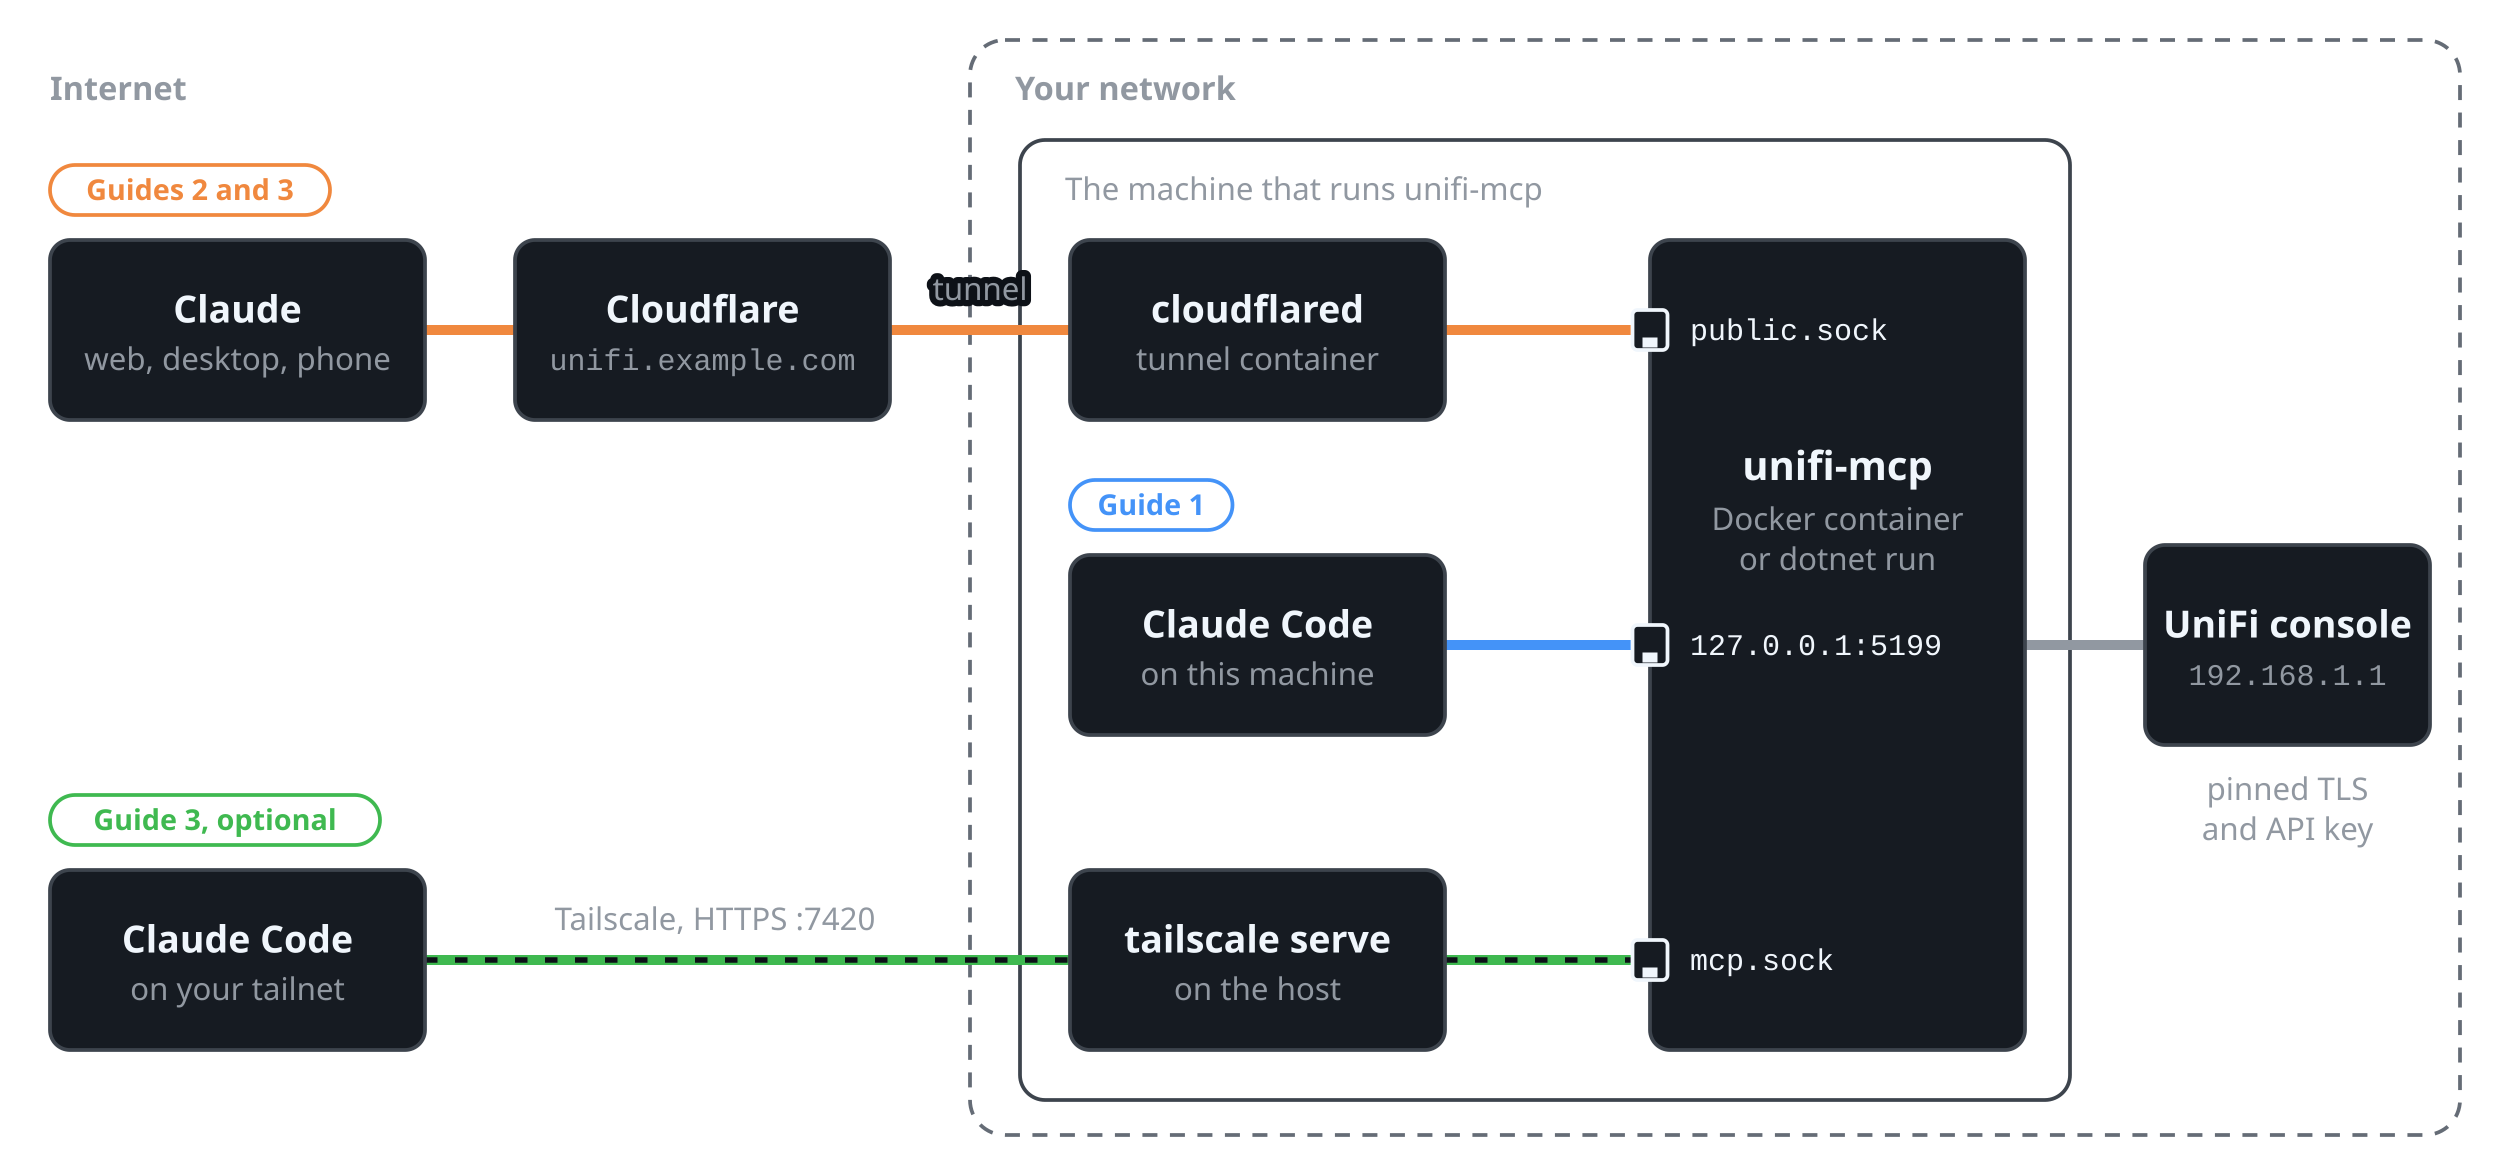
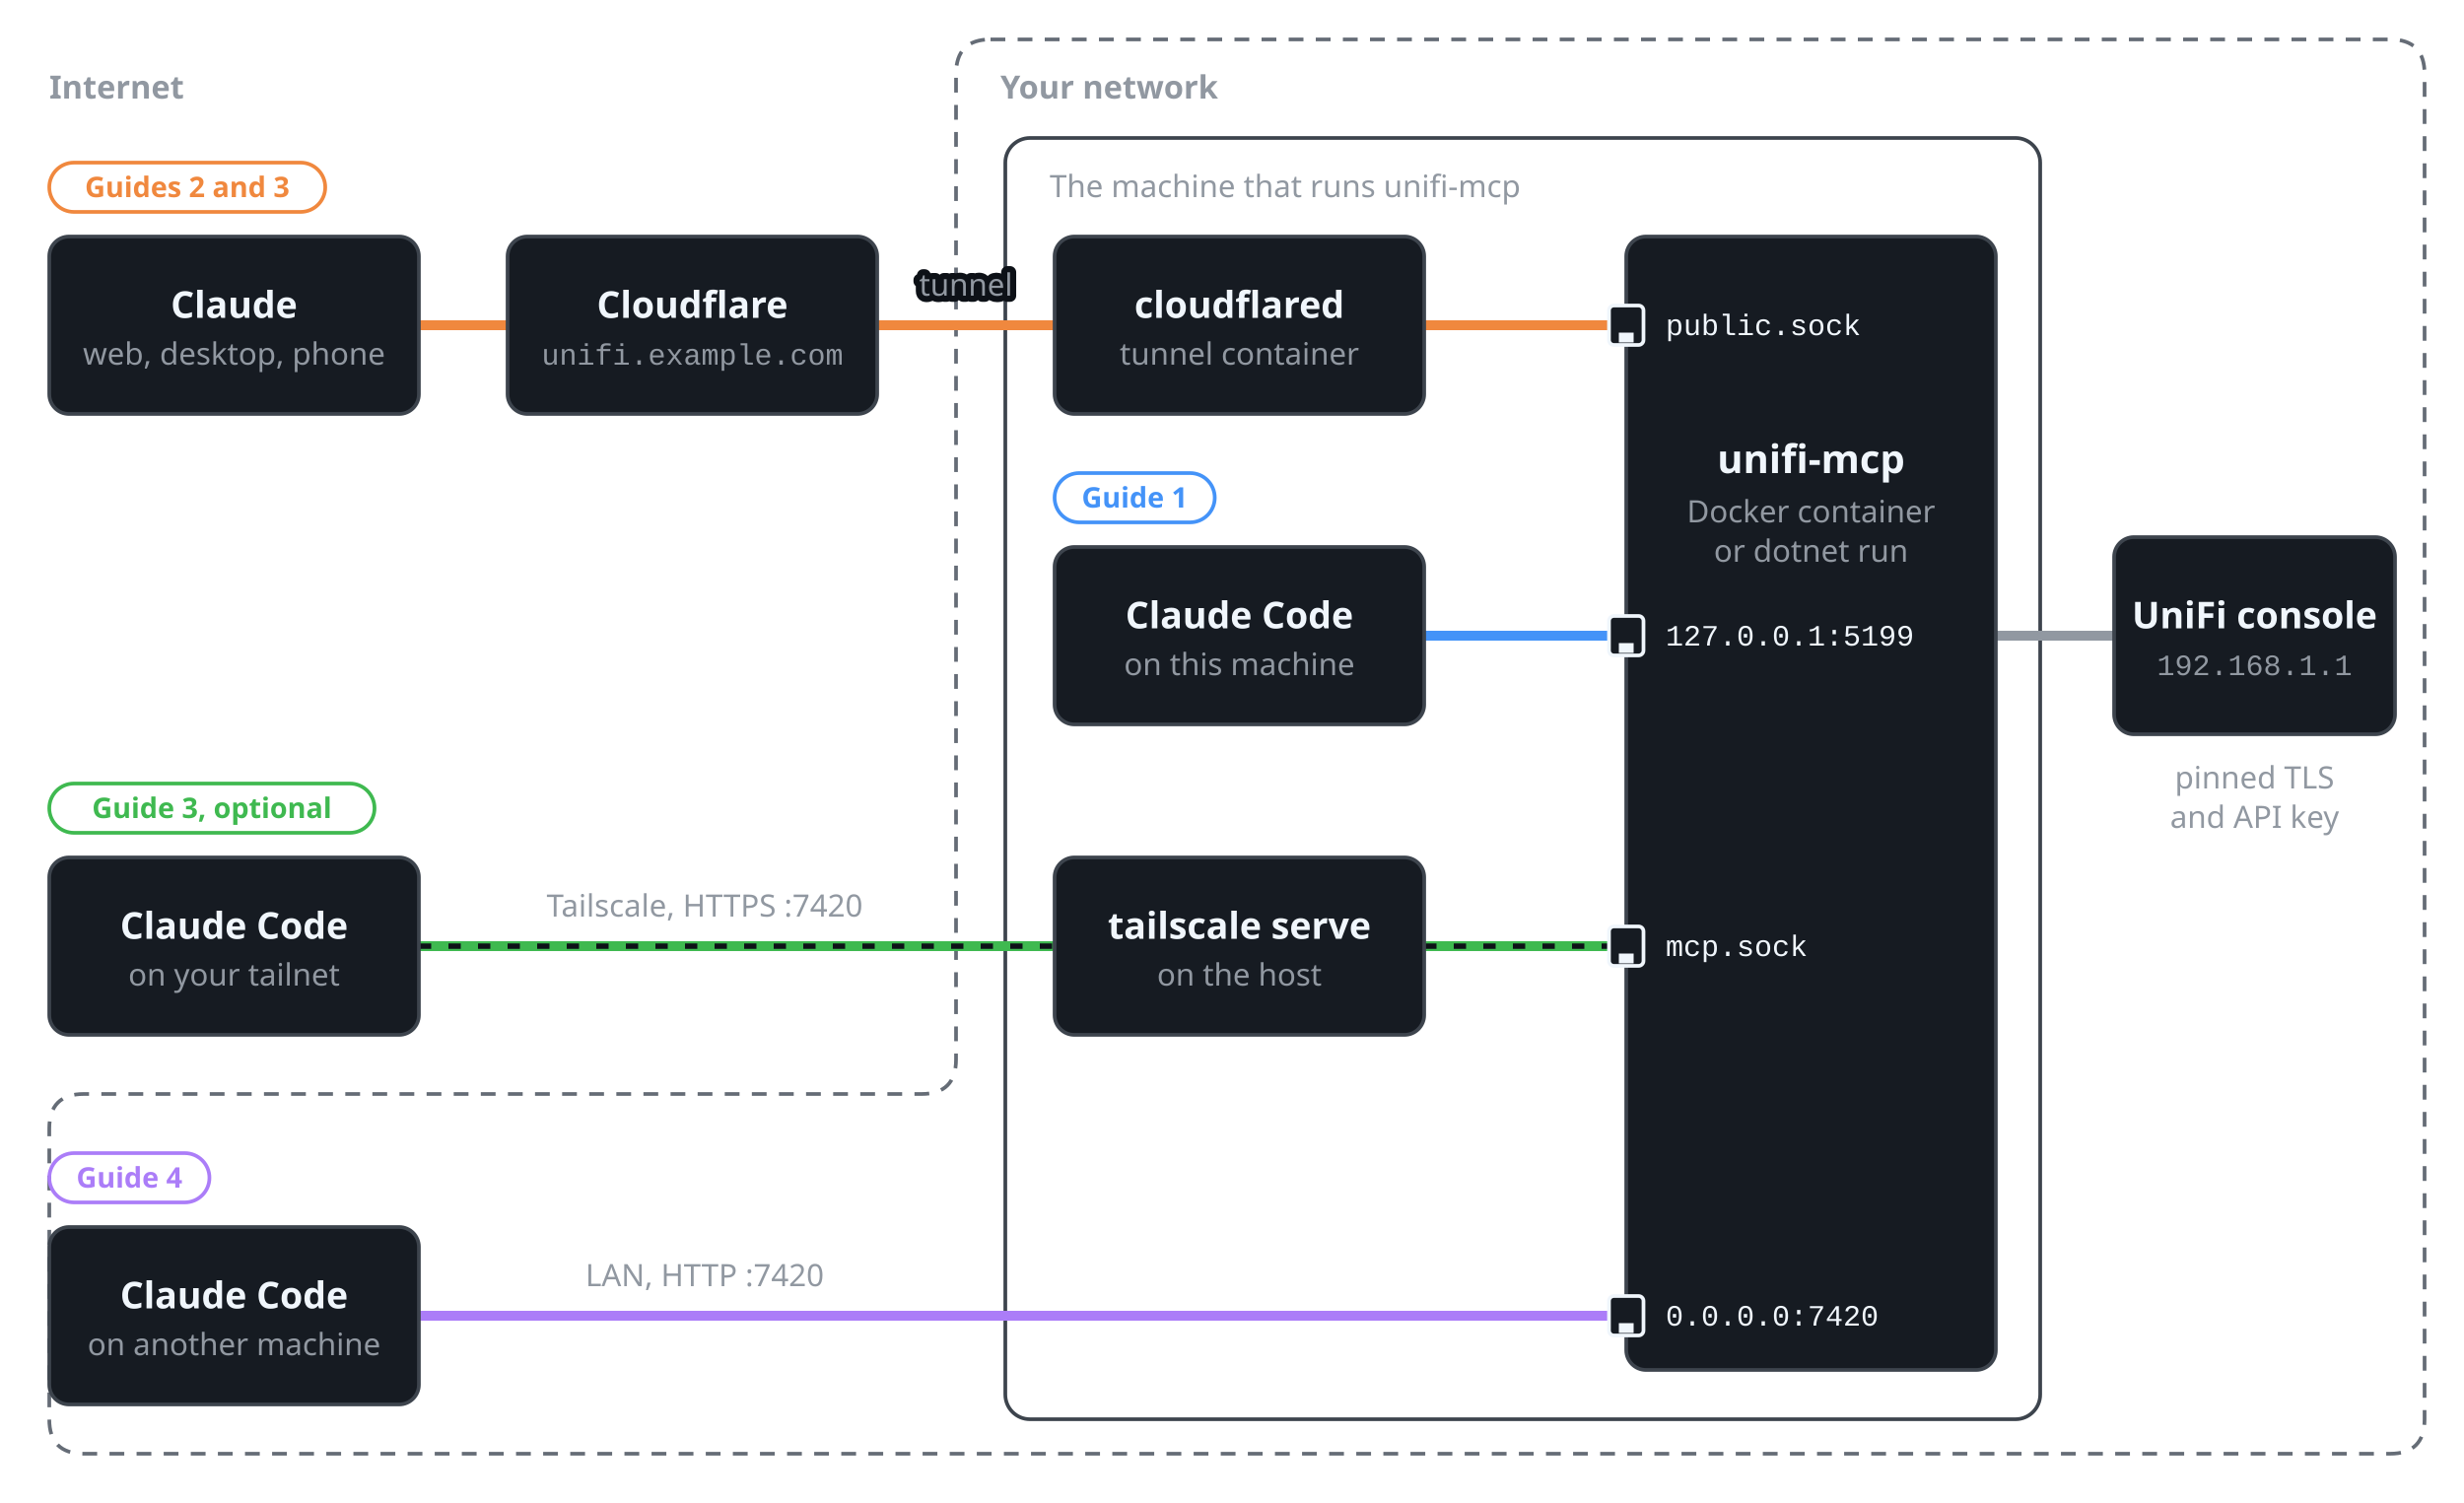
- <svg xmlns="http://www.w3.org/2000/svg" viewBox="0 0 1000 470" width="1000" height="470" role="img" aria-label="The three ways Claude reaches unifi-mcp: locally, through a Cloudflare tunnel, or over Tailscale">
+ <svg xmlns="http://www.w3.org/2000/svg" viewBox="0 0 1000 610" width="1000" height="610" role="img" aria-label="The four ways Claude reaches unifi-mcp: locally, through a Cloudflare tunnel, over Tailscale, or across your LAN">
  <style>
  text { font-family: -apple-system, BlinkMacSystemFont, "Segoe UI", "Noto Sans", Helvetica, Arial, sans-serif; }
  .t { font-size: 15px; font-weight: 600; fill: #F0F6FC; }
  .s { font-size: 12.5px; fill: #9198A1; }
  .m { font-family: ui-monospace, SFMono-Regular, "SF Mono", Menlo, Consolas, "Liberation Mono", monospace; font-size: 12px; fill: #F0F6FC; }
  .mm { font-family: ui-monospace, SFMono-Regular, "SF Mono", Menlo, Consolas, "Liberation Mono", monospace; font-size: 12px; fill: #9198A1; }
  .l { font-size: 13px; font-weight: 600; fill: #9198A1; }
  .tag { font-size: 11.5px; font-weight: 600; }
  .n { font-size: 12px; font-weight: 700; fill: #0D1117; }
  .halo { paint-order: stroke; stroke: #0D1117; stroke-width: 5px; stroke-linejoin: round; }
</style>
  <text class="l" x="20" y="40">Internet</text>
-   <rect x="388" y="16" width="596" height="438" rx="14" fill="none" stroke="#656C76" stroke-width="1.5" stroke-dasharray="6 5" />
+   <path d="M402 16 H970 Q984 16 984 30 V576 Q984 590 970 590 H34 Q20 590 20 576 V458 Q20 444 34 444 H374 Q388 444 388 430 V30 Q388 16 402 16 Z" fill="none" stroke="#656C76" stroke-width="1.5" stroke-dasharray="6 5" />
  <text class="l" x="406" y="40">Your network</text>
-   <rect x="408" y="56" width="420" height="384" rx="10" fill="none" stroke="#3D444D" stroke-width="1.5" />
+   <rect x="408" y="56" width="420" height="520" rx="10" fill="none" stroke="#3D444D" stroke-width="1.5" />
  <text class="s" x="426" y="80">The machine that runs unifi-mcp</text>
  <path d="M170 132 H206" fill="none" stroke="#F0883E" stroke-width="4" stroke-linecap="round" stroke-linejoin="round" />
  <path d="M356 132 H428" fill="none" stroke="#F0883E" stroke-width="4" stroke-linecap="round" stroke-linejoin="round" />
  <path d="M578 132 H660" fill="none" stroke="#F0883E" stroke-width="4" stroke-linecap="round" stroke-linejoin="round" />
  <path d="M578 258 H660" fill="none" stroke="#4493F8" stroke-width="4" stroke-linecap="round" stroke-linejoin="round" />
  <path d="M170 384 H428" fill="none" stroke="#3FB950" stroke-width="4" stroke-linecap="round" stroke-linejoin="round" />
  <path d="M170 384 H428" fill="none" stroke="#0D1117" stroke-width="2.2" stroke-dasharray="5 7" stroke-linecap="butt" />
  <path d="M578 384 H660" fill="none" stroke="#3FB950" stroke-width="4" stroke-linecap="round" stroke-linejoin="round" />
  <path d="M578 384 H660" fill="none" stroke="#0D1117" stroke-width="2.2" stroke-dasharray="5 7" stroke-linecap="butt" />
  <path d="M810 258 H858" fill="none" stroke="#9198A1" stroke-width="4" stroke-linecap="round" stroke-linejoin="round" />
  <text class="s halo" x="392" y="120" text-anchor="middle">tunnel</text>
  <text class="s" x="286" y="372" text-anchor="middle">Tailscale, HTTPS :7420</text>
  <rect x="20" y="66" width="112" height="20" rx="10" fill="none" stroke="#F0883E" stroke-width="1.5" />
  <text class="tag" x="76" y="80" text-anchor="middle" fill="#F0883E">Guides 2 and 3</text>
  <rect x="20" y="96" width="150" height="72" rx="8" fill="#161B22" stroke="#3D444D" stroke-width="1.5" />
  <text class="t" x="95" y="129" text-anchor="middle">Claude</text>
  <text class="s" x="95" y="148" text-anchor="middle">web, desktop, phone</text>
  <rect x="206" y="96" width="150" height="72" rx="8" fill="#161B22" stroke="#3D444D" stroke-width="1.5" />
  <text class="t" x="281" y="129" text-anchor="middle">Cloudflare</text>
  <text class="mm" x="281" y="148" text-anchor="middle">unifi.example.com</text>
  <rect x="428" y="96" width="150" height="72" rx="8" fill="#161B22" stroke="#3D444D" stroke-width="1.5" />
  <text class="t" x="503" y="129" text-anchor="middle">cloudflared</text>
  <text class="s" x="503" y="148" text-anchor="middle">tunnel container</text>
  <rect x="428" y="192" width="65" height="20" rx="10" fill="none" stroke="#4493F8" stroke-width="1.5" />
  <text class="tag" x="460.5" y="206" text-anchor="middle" fill="#4493F8">Guide 1</text>
  <rect x="428" y="222" width="150" height="72" rx="8" fill="#161B22" stroke="#3D444D" stroke-width="1.5" />
  <text class="t" x="503" y="255" text-anchor="middle">Claude Code</text>
  <text class="s" x="503" y="274" text-anchor="middle">on this machine</text>
  <rect x="20" y="318" width="132" height="20" rx="10" fill="none" stroke="#3FB950" stroke-width="1.5" />
  <text class="tag" x="86" y="332" text-anchor="middle" fill="#3FB950">Guide 3, optional</text>
  <rect x="20" y="348" width="150" height="72" rx="8" fill="#161B22" stroke="#3D444D" stroke-width="1.5" />
  <text class="t" x="95" y="381" text-anchor="middle">Claude Code</text>
  <text class="s" x="95" y="400" text-anchor="middle">on your tailnet</text>
  <rect x="428" y="348" width="150" height="72" rx="8" fill="#161B22" stroke="#3D444D" stroke-width="1.5" />
  <text class="t" x="503" y="381" text-anchor="middle">tailscale serve</text>
  <text class="s" x="503" y="400" text-anchor="middle">on the host</text>
-   <rect x="660" y="96" width="150" height="324" rx="8" fill="#161B22" stroke="#3D444D" stroke-width="1.5" />
+   <rect x="660" y="96" width="150" height="460" rx="8" fill="#161B22" stroke="#3D444D" stroke-width="1.5" />
  <text class="t" x="735" y="192" text-anchor="middle" style="font-size:16px">unifi-mcp</text>
  <text class="s" x="735" y="212" text-anchor="middle">Docker container</text>
  <text class="s" x="735" y="228" text-anchor="middle">or dotnet run</text>
  <rect x="653" y="124" width="14" height="16" rx="2" fill="#161B22" stroke="#F0F6FC" stroke-width="1.5" />
  <rect x="657" y="135" width="6" height="4" fill="#F0F6FC" />
  <text class="m" x="676" y="136">public.sock</text>
  <rect x="653" y="250" width="14" height="16" rx="2" fill="#161B22" stroke="#F0F6FC" stroke-width="1.5" />
  <rect x="657" y="261" width="6" height="4" fill="#F0F6FC" />
  <text class="m" x="676" y="262">127.0.0.1:5199</text>
  <rect x="653" y="376" width="14" height="16" rx="2" fill="#161B22" stroke="#F0F6FC" stroke-width="1.5" />
  <rect x="657" y="387" width="6" height="4" fill="#F0F6FC" />
  <text class="m" x="676" y="388">mcp.sock</text>
  <rect x="858" y="218" width="114" height="80" rx="8" fill="#161B22" stroke="#3D444D" stroke-width="1.5" />
  <text class="t" x="915" y="255" text-anchor="middle">UniFi console</text>
  <text class="mm" x="915" y="274" text-anchor="middle">192.168.1.1</text>
  <text class="s" x="915" y="320" text-anchor="middle">pinned TLS</text>
  <text class="s" x="915" y="336" text-anchor="middle">and API key</text>
+   <path d="M170 534 H660" fill="none" stroke="#AB7DF8" stroke-width="4" stroke-linecap="round" stroke-linejoin="round" />
+   <text class="s" x="286" y="522" text-anchor="middle">LAN, HTTP :7420</text>
+   <rect x="20" y="468" width="65" height="20" rx="10" fill="none" stroke="#AB7DF8" stroke-width="1.5" />
+   <text class="tag" x="52.5" y="482" text-anchor="middle" fill="#AB7DF8">Guide 4</text>
+   <rect x="20" y="498" width="150" height="72" rx="8" fill="#161B22" stroke="#3D444D" stroke-width="1.5" />
+   <text class="t" x="95" y="531" text-anchor="middle">Claude Code</text>
+   <text class="s" x="95" y="550" text-anchor="middle">on another machine</text>
+   <rect x="653" y="526" width="14" height="16" rx="2" fill="#161B22" stroke="#F0F6FC" stroke-width="1.5" />
+   <rect x="657" y="537" width="6" height="4" fill="#F0F6FC" />
+   <text class="m" x="676" y="538">0.0.0.0:7420</text>
</svg>
